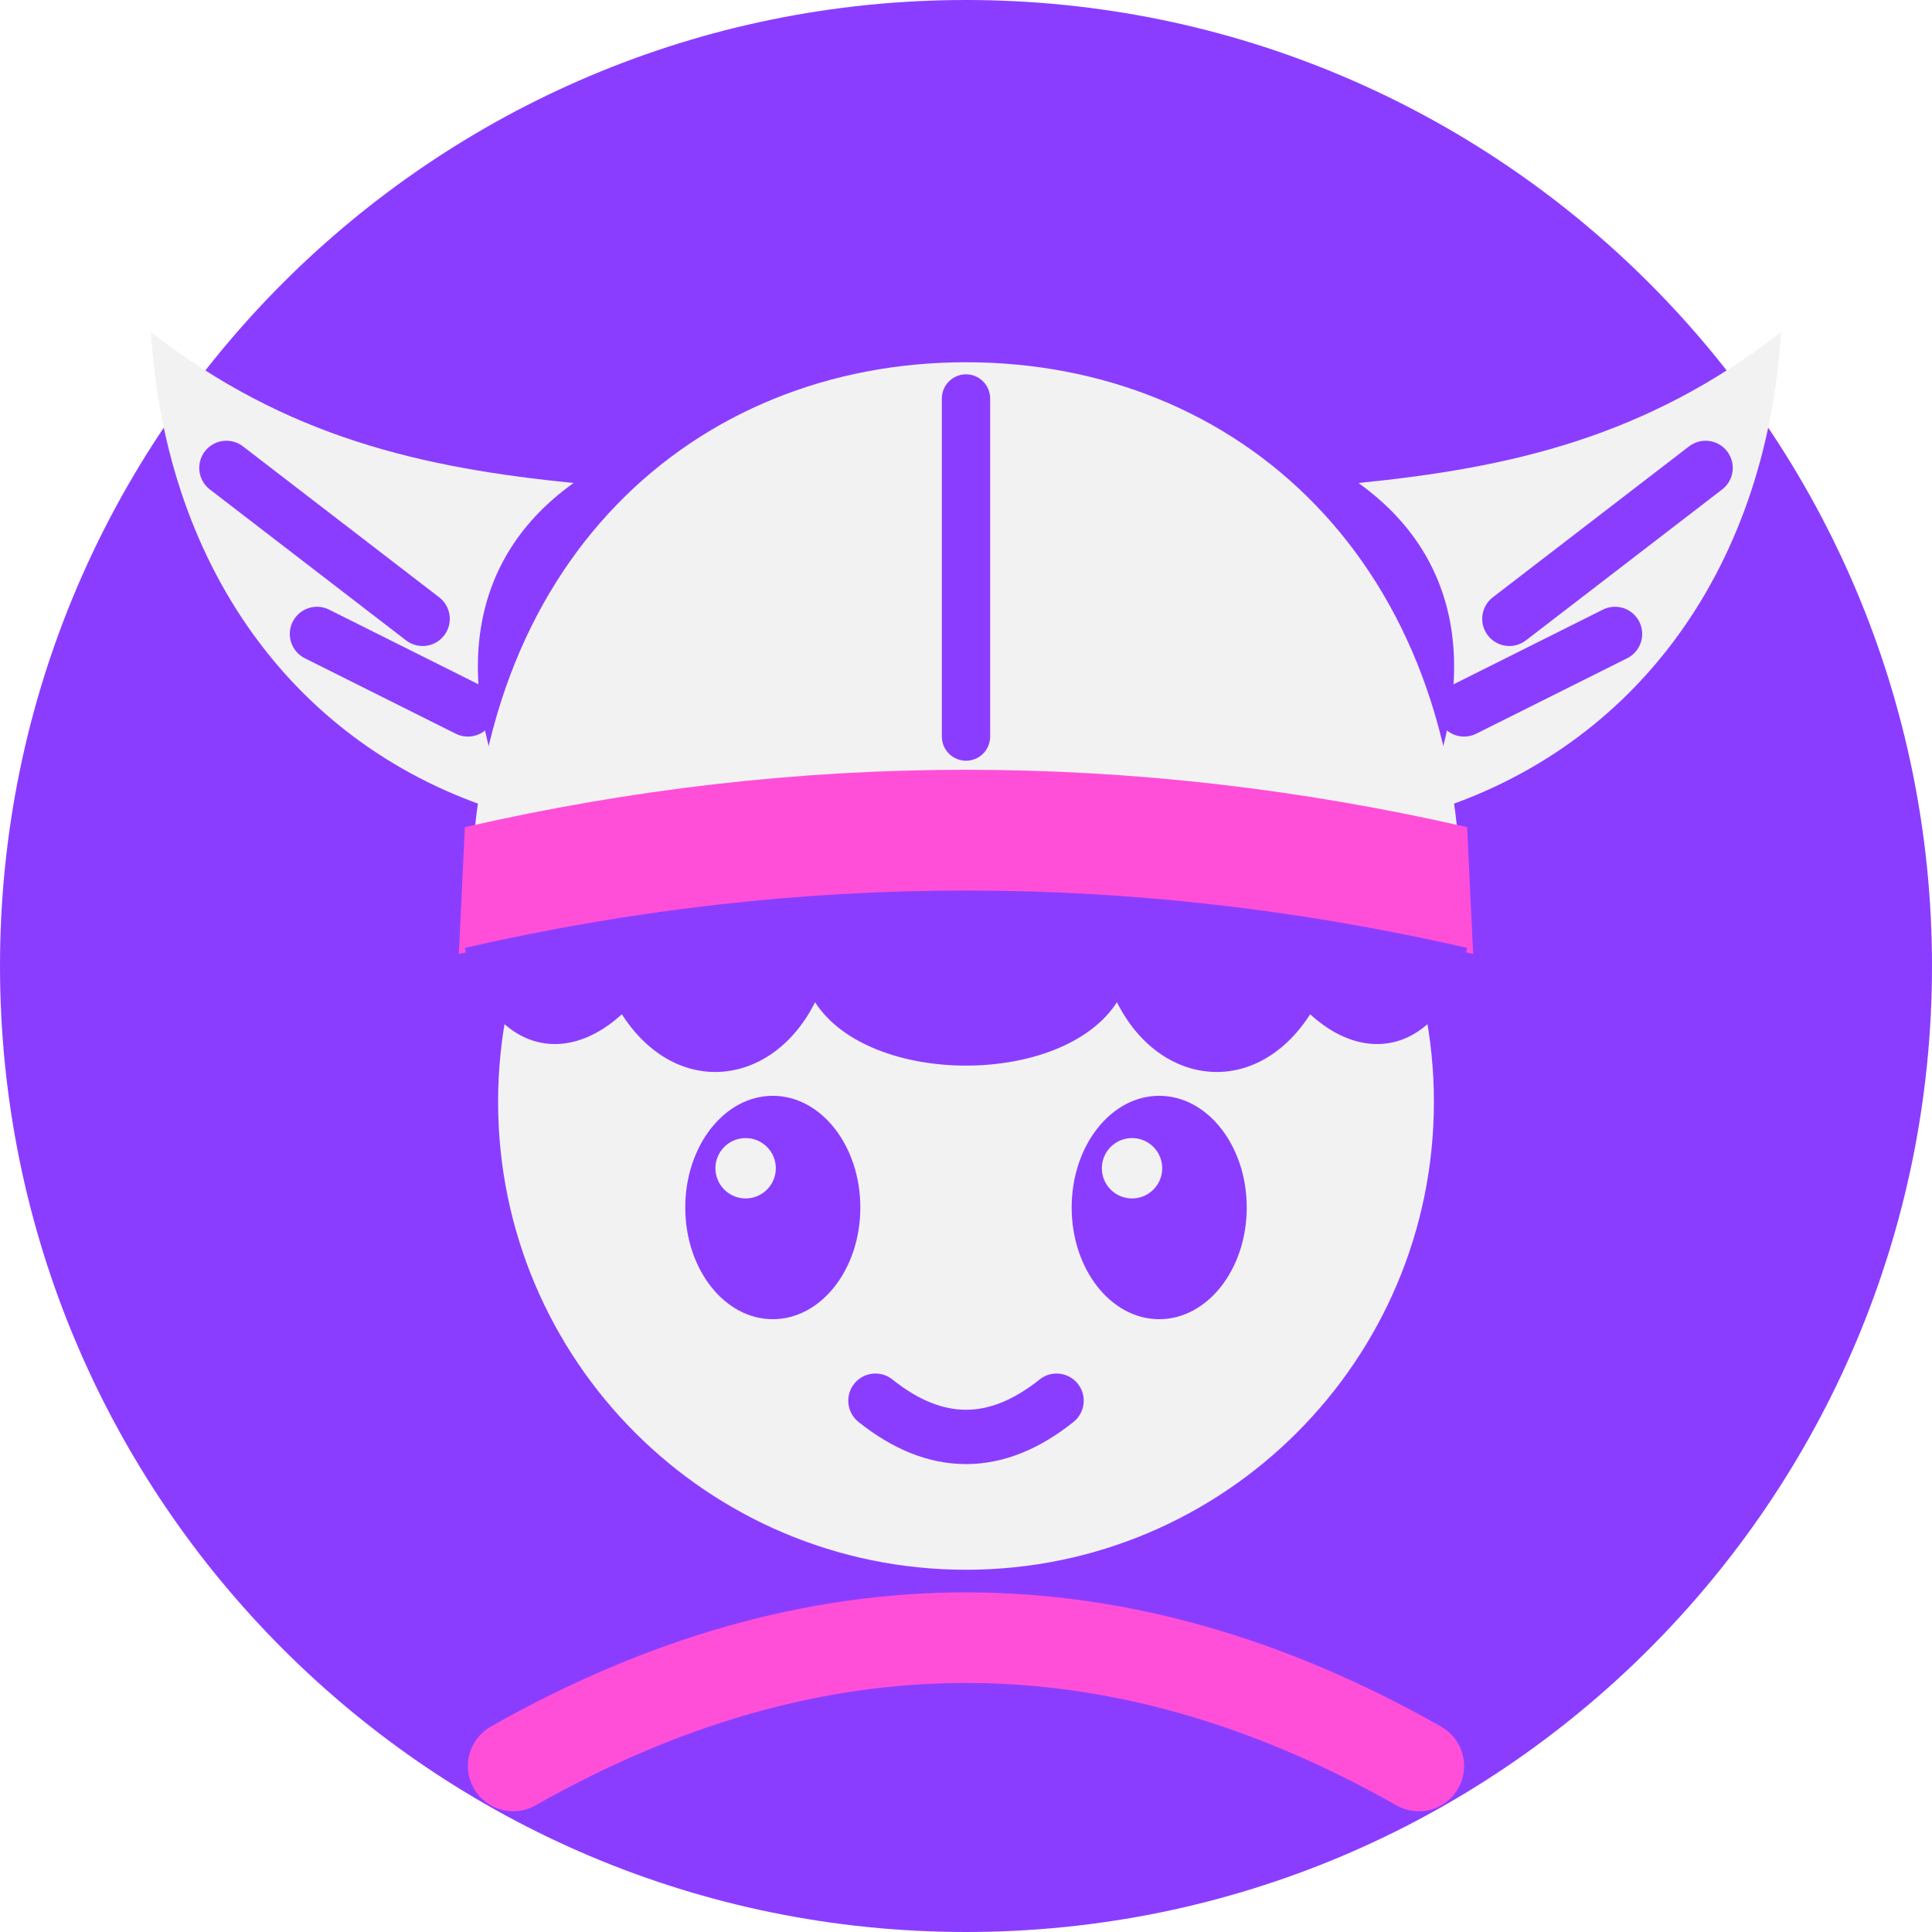
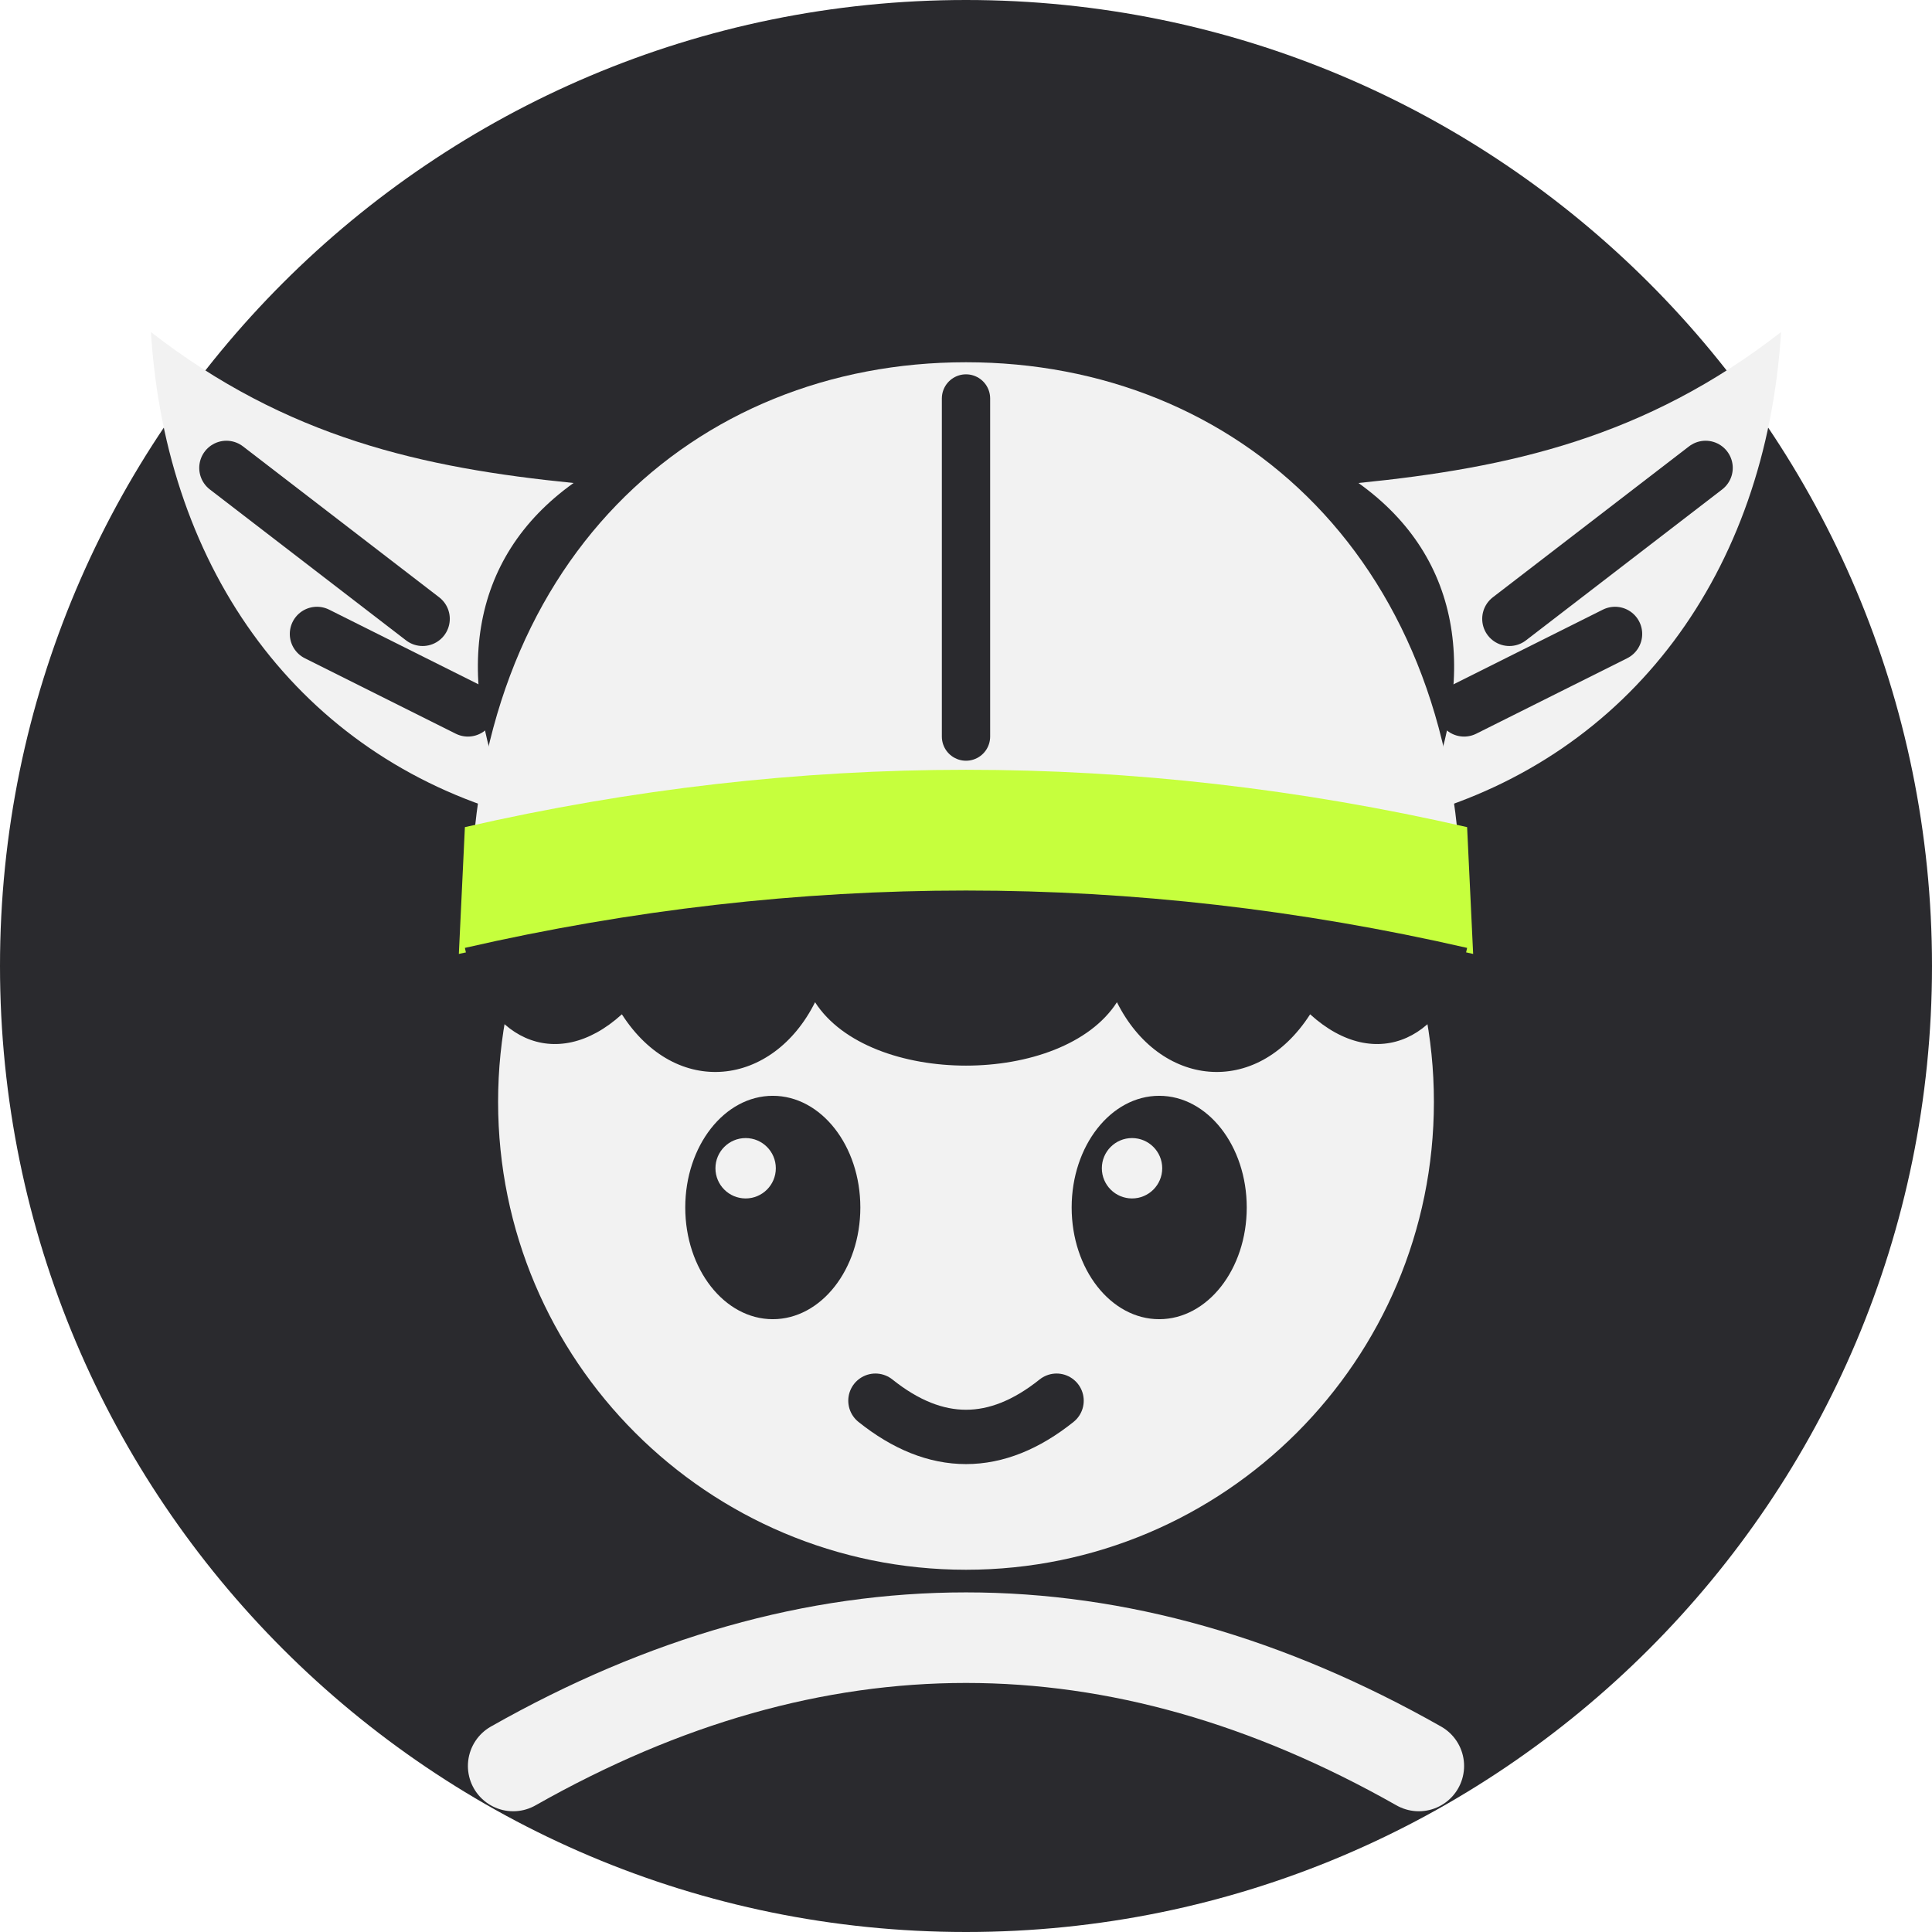
<svg xmlns="http://www.w3.org/2000/svg" viewBox="0 0 64 64" width="64" height="64">
-   <circle cx="32" cy="32" r="32" fill="#8b3dff" />
+   <circle cx="32" cy="32" r="32" fill="#2a2a2e" />
  <path d="M17 27C10 25 5.5 19 5 11C9.5 14.5 14 15.5 19 16C15.5 18.5 15 22.5 17 27Z" fill="#F2F2F2" />
  <path d="M47 27C54 25 58.5 19 59 11C54.5 14.5 50 15.5 45 16C48.5 18.5 49 22.5 47 27Z" fill="#F2F2F2" />
-   <path d="M7.5 15.5L14 20.5M10.5 21L15.5 23.5M56.5 15.5L50 20.5M53.5 21L48.5 23.5" stroke="#8b3dff" stroke-width="1.8" stroke-linecap="round" />
+   <path d="M7.5 15.5L14 20.5M10.5 21L15.5 23.5M56.5 15.5L50 20.5M53.5 21L48.5 23.5" stroke="#2a2a2e" stroke-width="1.8" stroke-linecap="round" />
  <circle cx="32" cy="36.5" r="15.5" fill="#F2F2F2" />
  <path d="M15.6 30C15.6 18.6 23 12 32 12S48.4 18.6 48.4 30Z" fill="#F2F2F2" />
-   <path d="M15.4 27.4Q32 23.6 48.6 27.4L48.8 31.6Q32 27.8 15.2 31.6Z" fill="#ff4fd8" />
-   <path d="M32 13.2V24.4" stroke="#8b3dff" stroke-width="1.6" stroke-linecap="round" />
-   <path d="M15.4 31.4Q32 27.6 48.6 31.4C48 34.4 45.6 35.6 43.4 33.6C41.6 36.4 38.4 36 37 33.2C35.2 36 28.8 36 27 33.2C25.6 36 22.4 36.4 20.6 33.6C18.4 35.6 16 34.4 15.4 31.4Z" fill="#8b3dff" />
-   <ellipse cx="25.6" cy="40" rx="2.9" ry="3.7" fill="#8b3dff" />
-   <ellipse cx="38.4" cy="40" rx="2.9" ry="3.7" fill="#8b3dff" />
+   <path d="M15.4 27.4Q32 23.6 48.6 27.4L48.8 31.6Q32 27.8 15.2 31.6Z" fill="#c6ff3d" />
+   <path d="M32 13.2V24.4" stroke="#2a2a2e" stroke-width="1.6" stroke-linecap="round" />
+   <path d="M15.4 31.4Q32 27.6 48.6 31.4C48 34.4 45.6 35.6 43.4 33.6C41.6 36.4 38.4 36 37 33.2C35.2 36 28.8 36 27 33.2C25.6 36 22.4 36.4 20.6 33.6C18.4 35.6 16 34.4 15.4 31.4Z" fill="#2a2a2e" />
+   <ellipse cx="25.6" cy="40" rx="2.9" ry="3.7" fill="#2a2a2e" />
+   <ellipse cx="38.4" cy="40" rx="2.9" ry="3.7" fill="#2a2a2e" />
  <circle cx="24.7" cy="38.7" r="1" fill="#F2F2F2" />
  <circle cx="37.5" cy="38.7" r="1" fill="#F2F2F2" />
-   <path d="M29 46.4Q32 48.8 35 46.4" fill="none" stroke="#8b3dff" stroke-width="1.8" stroke-linecap="round" />
-   <path d="M17 58.5Q32 50 47 58.5" fill="none" stroke="#ff4fd8" stroke-width="3" stroke-linecap="round" />
+   <path d="M29 46.4Q32 48.8 35 46.4" fill="none" stroke="#2a2a2e" stroke-width="1.8" stroke-linecap="round" />
+   <path d="M17 58.5Q32 50 47 58.5" fill="none" stroke="#F2F2F2" stroke-width="3" stroke-linecap="round" />
</svg>
